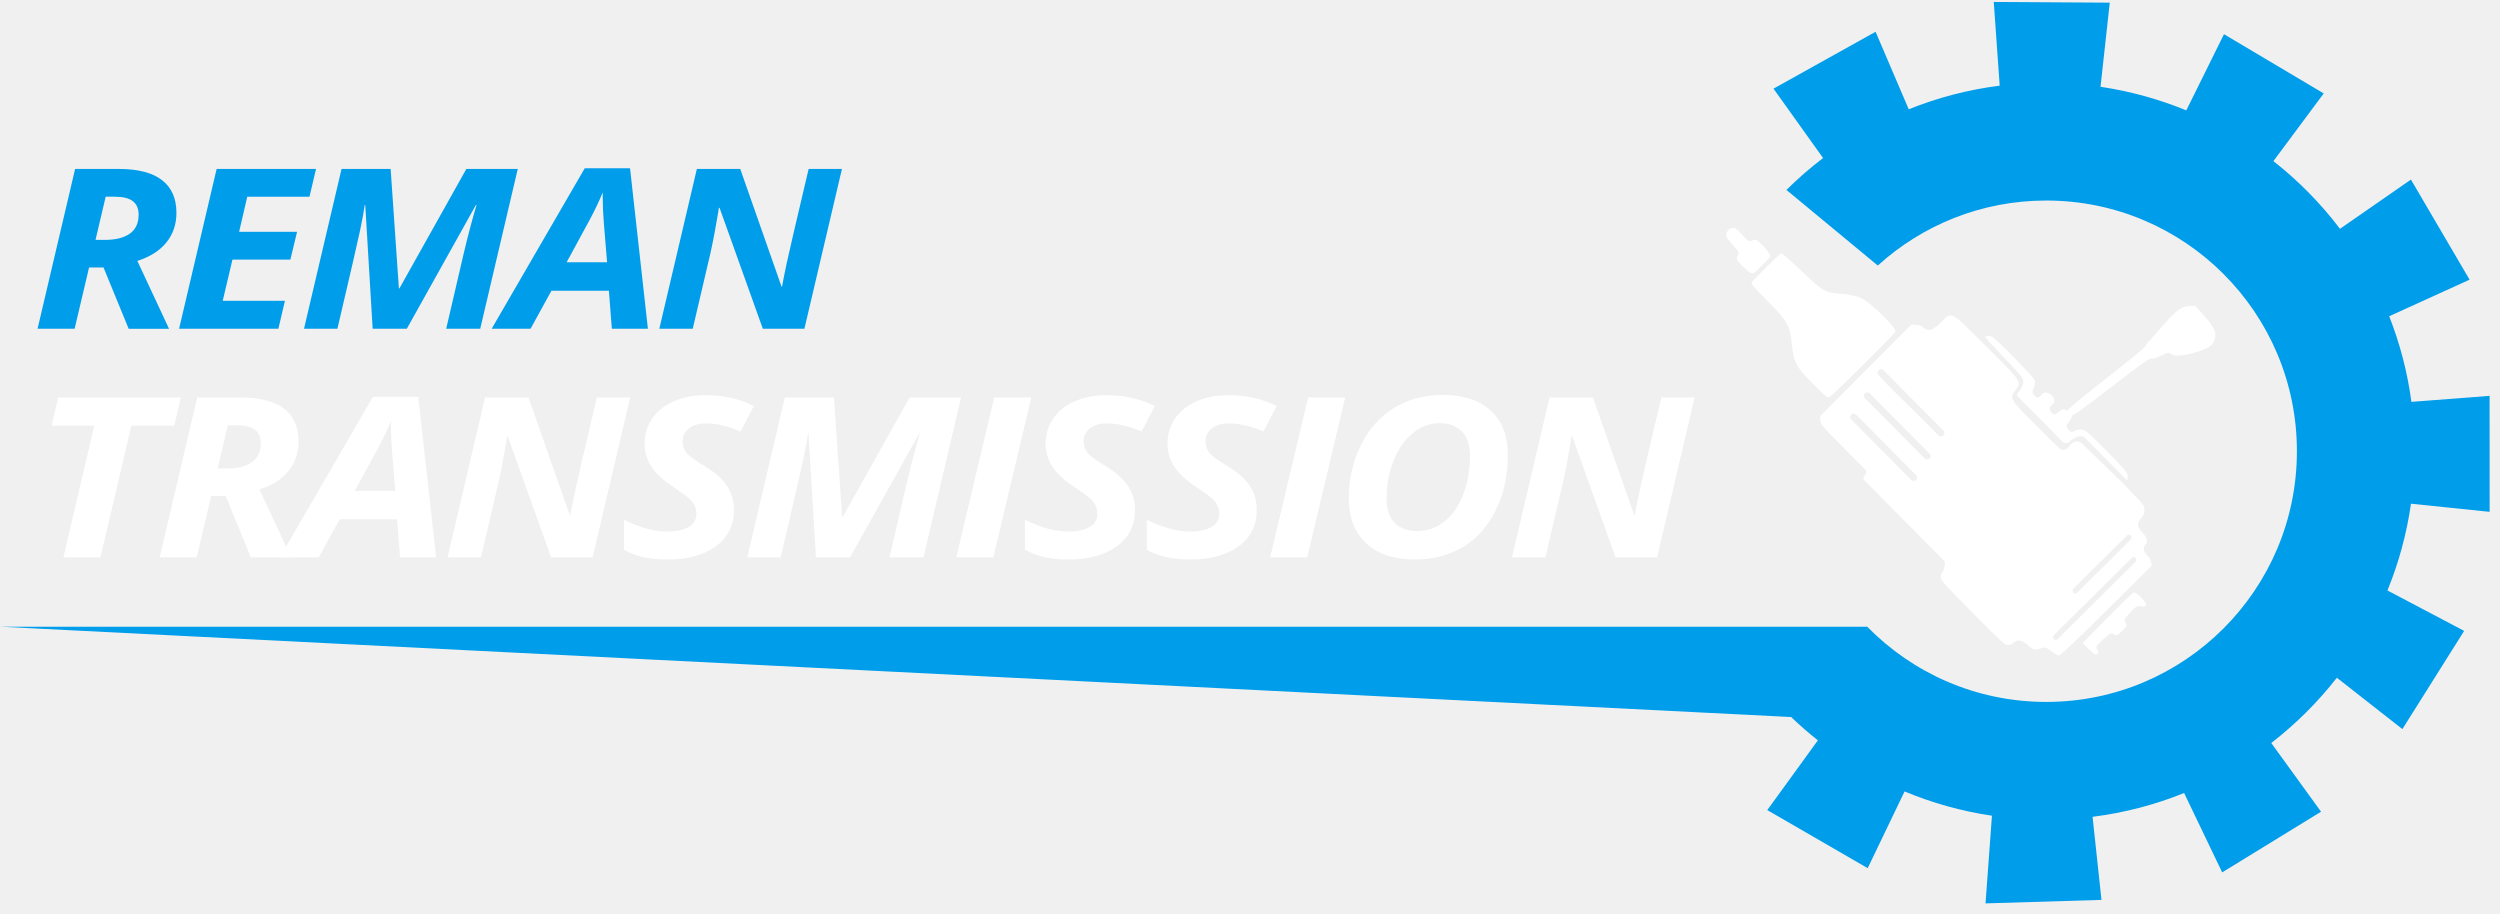
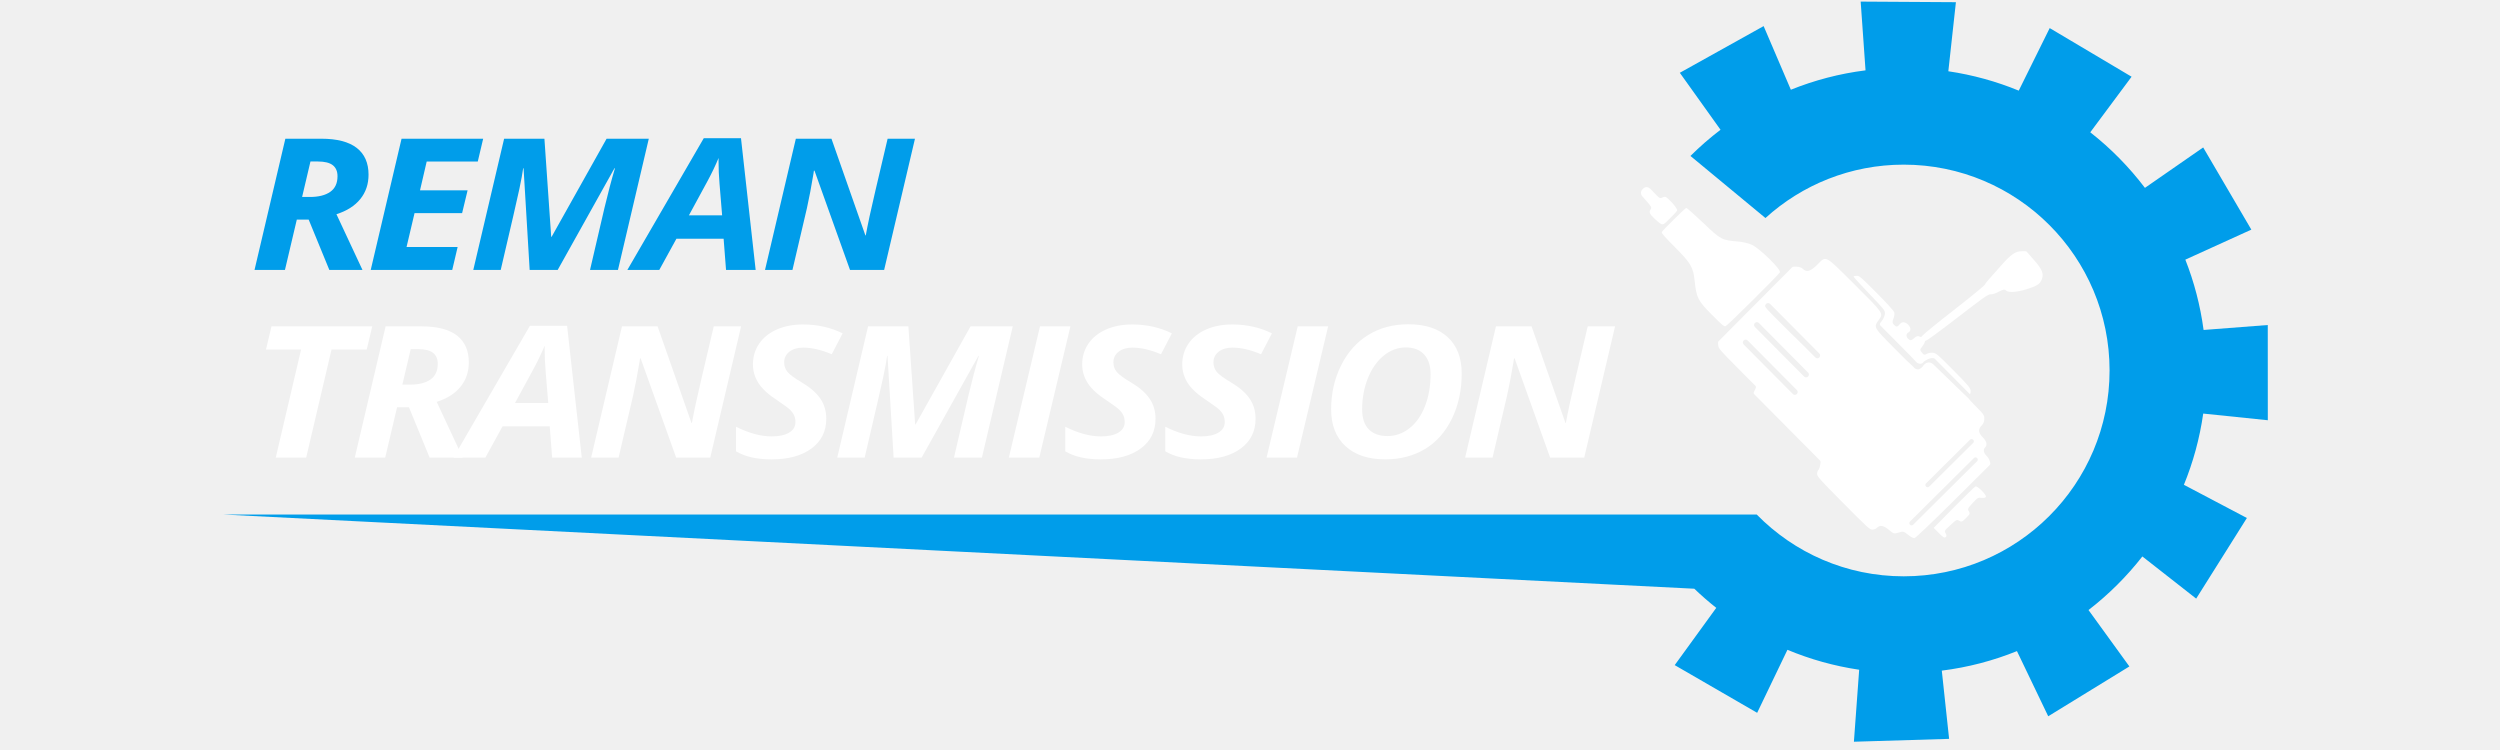
- <svg xmlns="http://www.w3.org/2000/svg" width="208" height="76" viewBox="0 0 208 76" fill="none">
+ <svg xmlns="http://www.w3.org/2000/svg" width="150" height="45" viewBox="0 0 208 76" fill="none">
  <g id="Logo">
    <g id="Group">
      <g id="Group_2">
        <path id="Vector" d="M7.411 22.25L6.208 27.353H3.125L6.249 14.056H9.877C11.474 14.056 12.673 14.365 13.476 14.984C14.278 15.603 14.679 16.509 14.679 17.704C14.679 18.662 14.4 19.485 13.841 20.174C13.282 20.863 12.477 21.373 11.426 21.707L14.064 27.355H10.706L8.612 22.252H7.411V22.25ZM7.947 19.959H8.734C9.617 19.959 10.304 19.786 10.797 19.441C11.29 19.095 11.534 18.567 11.534 17.857C11.534 17.36 11.373 16.988 11.053 16.738C10.733 16.489 10.228 16.365 9.542 16.365H8.793L7.947 19.959Z" fill="#009DEA" />
        <path id="Vector_2" d="M23.16 27.353H14.9L18.024 14.056H26.294L25.749 16.367H20.572L19.895 19.287H24.716L24.16 21.598H19.34L18.531 25.027H23.707L23.16 27.353Z" fill="#009DEA" />
        <path id="Vector_3" d="M33.231 23.996L38.801 14.056H43.078L39.954 27.353H37.123L38.588 21.059C38.945 19.561 39.298 18.224 39.649 17.048H39.599L33.846 27.353H31.005L30.388 17.048H30.347C30.274 17.582 30.146 18.282 29.963 19.149C29.781 20.017 29.15 22.751 28.073 27.353H25.293L28.417 14.056H32.501L33.188 23.996H33.231Z" fill="#009DEA" />
        <path id="Vector_4" d="M50.66 24.189H45.879L44.141 27.353H40.906L48.65 14.002H52.42L53.906 27.353H50.905L50.66 24.189ZM50.509 21.823L50.247 18.639C50.179 17.846 50.146 17.077 50.146 16.338V16.01C49.849 16.738 49.482 17.508 49.044 18.321L47.142 21.823H50.509Z" fill="#009DEA" />
        <path id="Vector_5" d="M66.926 27.353H63.468L59.869 17.294H59.809L59.768 17.585C59.553 18.895 59.33 20.065 59.101 21.096L57.636 27.353H54.855L57.979 14.056H61.588L65.025 23.851H65.065C65.147 23.391 65.277 22.731 65.459 21.878C65.641 21.024 66.247 18.416 67.279 14.056H70.05L66.926 27.353Z" fill="#009DEA" />
        <path id="Vector_6" d="M8.36 46.368H5.277L7.844 35.417H4.287L4.844 33.071H15.054L14.497 35.417H10.929L8.36 46.368Z" fill="white" />
        <path id="Vector_7" d="M17.571 41.265L16.368 46.368H13.285L16.409 33.071H20.037C21.634 33.071 22.833 33.38 23.637 33.999C24.438 34.618 24.84 35.524 24.84 36.719C24.84 37.678 24.56 38.5 24.001 39.189C23.443 39.878 22.637 40.388 21.586 40.722L24.224 46.37H20.868L18.774 41.267H17.571V41.265ZM18.107 38.974H18.895C19.777 38.974 20.464 38.801 20.957 38.456C21.45 38.11 21.694 37.583 21.694 36.872C21.694 36.376 21.533 36.003 21.213 35.753C20.893 35.504 20.389 35.38 19.702 35.38H18.953L18.107 38.974Z" fill="white" />
        <path id="Vector_8" d="M33.039 43.203H28.258L26.52 46.368H23.285L31.029 33.017H34.799L36.285 46.368H33.283L33.039 43.203ZM32.888 40.838L32.626 37.654C32.558 36.86 32.525 36.092 32.525 35.353V35.025C32.228 35.752 31.861 36.523 31.423 37.336L29.521 40.838H32.888Z" fill="white" />
        <path id="Vector_9" d="M49.307 46.368H45.849L42.25 36.31H42.19L42.149 36.601C41.934 37.91 41.711 39.08 41.482 40.111L40.017 46.368H37.236L40.36 33.071H43.969L47.405 42.866H47.446C47.528 42.404 47.658 41.746 47.84 40.893C48.022 40.039 48.628 37.431 49.66 33.071H52.431L49.307 46.368Z" fill="white" />
        <path id="Vector_10" d="M61.062 42.439C61.062 43.706 60.564 44.709 59.567 45.444C58.569 46.181 57.217 46.55 55.513 46.55C54.023 46.55 52.824 46.277 51.914 45.731V43.24C53.214 43.896 54.421 44.222 55.533 44.222C56.288 44.222 56.877 44.094 57.302 43.836C57.727 43.578 57.939 43.224 57.939 42.776C57.939 42.516 57.894 42.287 57.803 42.09C57.712 41.892 57.582 41.709 57.413 41.538C57.244 41.368 56.827 41.059 56.159 40.611C55.23 40.011 54.576 39.416 54.198 38.828C53.819 38.24 53.631 37.605 53.631 36.926C53.631 36.144 53.841 35.446 54.258 34.831C54.675 34.216 55.271 33.736 56.043 33.393C56.815 33.05 57.702 32.879 58.707 32.879C60.17 32.879 61.507 33.18 62.719 33.779L61.617 35.898C60.566 35.45 59.596 35.225 58.707 35.225C58.148 35.225 57.688 35.361 57.331 35.634C56.974 35.908 56.796 36.269 56.796 36.717C56.796 37.087 56.906 37.41 57.13 37.685C57.353 37.961 57.851 38.325 58.626 38.781C59.44 39.266 60.052 39.802 60.455 40.386C60.859 40.97 61.062 41.657 61.062 42.439Z" fill="white" />
        <path id="Vector_11" d="M70.112 43.011L75.682 33.071H79.959L76.835 46.368H74.004L75.469 40.074C75.826 38.576 76.179 37.239 76.53 36.063H76.48L70.727 46.368H67.886L67.269 36.063H67.228C67.155 36.597 67.026 37.297 66.844 38.165C66.662 39.032 66.031 41.766 64.954 46.368H62.174L65.298 33.071H69.382L70.069 43.011H70.112Z" fill="white" />
        <path id="Vector_12" d="M79.564 46.368L82.719 33.071H85.802L82.648 46.368H79.564Z" fill="white" />
        <path id="Vector_13" d="M94.426 42.439C94.426 43.706 93.927 44.709 92.93 45.444C91.933 46.181 90.58 46.55 88.877 46.55C87.386 46.55 86.187 46.277 85.277 45.731V43.24C86.577 43.896 87.784 44.222 88.896 44.222C89.651 44.222 90.241 44.094 90.665 43.836C91.091 43.578 91.302 43.224 91.302 42.776C91.302 42.516 91.257 42.287 91.166 42.09C91.075 41.892 90.945 41.709 90.776 41.538C90.607 41.368 90.19 41.059 89.523 40.611C88.593 40.011 87.939 39.416 87.561 38.828C87.183 38.24 86.995 37.605 86.995 36.926C86.995 36.144 87.204 35.446 87.621 34.831C88.038 34.216 88.634 33.736 89.406 33.393C90.178 33.05 91.065 32.879 92.07 32.879C93.533 32.879 94.87 33.18 96.083 33.779L94.981 35.898C93.929 35.45 92.959 35.225 92.07 35.225C91.511 35.225 91.052 35.361 90.695 35.634C90.338 35.908 90.159 36.269 90.159 36.717C90.159 37.087 90.27 37.41 90.493 37.685C90.716 37.961 91.215 38.325 91.989 38.781C92.804 39.266 93.415 39.802 93.819 40.386C94.222 40.97 94.426 41.657 94.426 42.439Z" fill="white" />
        <path id="Vector_14" d="M104.564 42.439C104.564 43.706 104.066 44.709 103.069 45.444C102.071 46.181 100.719 46.55 99.015 46.55C97.525 46.55 96.326 46.277 95.416 45.731V43.24C96.716 43.896 97.923 44.222 99.035 44.222C99.789 44.222 100.379 44.094 100.804 43.836C101.229 43.578 101.441 43.224 101.441 42.776C101.441 42.516 101.396 42.287 101.305 42.09C101.214 41.892 101.084 41.709 100.915 41.538C100.746 41.368 100.329 41.059 99.661 40.611C98.732 40.011 98.078 39.416 97.7 38.828C97.321 38.24 97.133 37.605 97.133 36.926C97.133 36.144 97.343 35.446 97.76 34.831C98.177 34.216 98.773 33.736 99.545 33.393C100.317 33.05 101.204 32.879 102.209 32.879C103.672 32.879 105.009 33.18 106.221 33.779L105.119 35.898C104.068 35.45 103.098 35.225 102.209 35.225C101.65 35.225 101.19 35.361 100.833 35.634C100.476 35.908 100.298 36.269 100.298 36.717C100.298 37.087 100.408 37.41 100.632 37.685C100.855 37.961 101.353 38.325 102.127 38.781C102.942 39.266 103.554 39.802 103.957 40.386C104.361 40.97 104.564 41.657 104.564 42.439Z" fill="white" />
        <path id="Vector_15" d="M105.68 46.368L108.835 33.071H111.918L108.763 46.368H105.68Z" fill="white" />
        <path id="Vector_16" d="M125.453 37.836C125.453 39.551 125.12 41.088 124.452 42.443C123.785 43.797 122.871 44.821 121.713 45.512C120.554 46.203 119.219 46.548 117.71 46.548C115.985 46.548 114.638 46.102 113.672 45.207C112.706 44.313 112.221 43.071 112.221 41.482C112.221 39.876 112.554 38.397 113.222 37.048C113.889 35.7 114.809 34.664 115.981 33.942C117.153 33.22 118.509 32.859 120.044 32.859C121.763 32.859 123.094 33.296 124.037 34.169C124.98 35.042 125.453 36.267 125.453 37.836ZM119.794 35.207C118.979 35.207 118.23 35.485 117.549 36.039C116.868 36.594 116.334 37.357 115.946 38.327C115.558 39.297 115.364 40.349 115.364 41.484C115.364 42.375 115.587 43.048 116.035 43.504C116.484 43.958 117.116 44.187 117.931 44.187C118.746 44.187 119.489 43.923 120.16 43.395C120.832 42.867 121.356 42.122 121.732 41.158C122.108 40.194 122.299 39.111 122.299 37.912C122.299 37.05 122.079 36.385 121.641 35.915C121.204 35.442 120.587 35.207 119.794 35.207Z" fill="white" />
        <path id="Vector_17" d="M137.869 46.368H134.412L130.813 36.31H130.752L130.712 36.601C130.496 37.91 130.273 39.08 130.044 40.111L128.579 46.368H125.799L128.923 33.071H132.532L135.968 42.866H136.009C136.09 42.404 136.22 41.746 136.403 40.893C136.585 40.037 137.19 37.431 138.223 33.071H140.993L137.869 46.368Z" fill="white" />
      </g>
      <g id="Group_3">
        <path id="Vector_18" d="M154.841 24.798C154.542 24.66 153.929 24.513 153.494 24.478C151.798 24.342 151.719 24.294 149.94 22.6C149.078 21.781 148.29 21.084 148.209 21.067C148.059 21.115 145.871 23.287 145.729 23.512C145.661 23.62 146.131 24.111 147.072 25.058C148.698 26.696 148.913 27.076 149.063 28.488C149.243 30.177 149.387 30.468 150.803 31.894C151.841 32.94 152.051 33.118 152.204 33.046C152.431 32.949 157.6 27.817 157.699 27.592C157.827 27.303 155.615 25.14 154.841 24.798Z" fill="white" />
        <path id="Vector_19" d="M174.5 54.051C174.346 53.801 174.356 53.776 174.979 53.206C175.586 52.651 175.627 52.627 175.87 52.773C176.095 52.918 176.161 52.887 176.556 52.493C176.954 52.099 176.985 52.035 176.842 51.809C176.698 51.581 176.729 51.517 177.224 50.978C177.719 50.439 177.783 50.408 178.146 50.448C178.38 50.474 178.557 50.425 178.574 50.346C178.633 50.128 177.699 49.205 177.513 49.292C177.432 49.323 176.452 50.282 175.324 51.417L173.281 53.493L173.805 54.019C174.232 54.447 174.352 54.521 174.49 54.434C174.605 54.35 174.605 54.238 174.5 54.051Z" fill="white" />
        <path id="Vector_20" d="M147.288 21.257C147.241 21.154 147.047 20.82 146.702 20.471C146.147 19.912 146.099 19.879 145.831 20C145.532 20.135 145.54 20.143 144.861 19.443C144.859 19.441 144.855 19.437 144.853 19.435C144.432 18.921 144.108 18.783 143.743 19.21C143.576 19.404 143.578 19.691 143.747 19.883L144.094 20.277C144.665 20.917 144.721 21.022 144.608 21.199C144.414 21.472 144.451 21.66 145.033 22.194C145.874 22.964 145.794 22.883 146.605 22.078C147.04 21.645 147.333 21.354 147.288 21.257Z" fill="white" />
      </g>
      <g id="Group_4">
        <path id="Vector_21" d="M179.014 46.938L178.975 46.76C178.937 46.591 178.791 46.347 178.646 46.201C178.339 45.91 178.269 45.563 178.487 45.346C178.737 45.095 178.659 44.725 178.248 44.311C177.79 43.85 177.767 43.487 178.155 43.101C178.325 42.932 178.415 42.697 178.407 42.447C178.417 42.066 178.36 41.995 177.524 41.151C177.128 40.751 176.907 40.514 176.804 40.367L176.112 39.703L173.236 36.915C173.236 36.915 172.734 36.413 172.235 37.043C172.235 37.043 172.093 37.272 171.878 37.379C171.835 37.406 171.787 37.423 171.738 37.425C171.569 37.454 171.373 37.392 171.17 37.121C170.859 36.855 170.335 36.337 169.392 35.386C167.14 33.118 167.173 33.182 167.731 32.4C168.203 31.74 168.203 31.756 165.217 28.781C162.151 25.743 162.425 25.888 161.453 26.855C160.789 27.514 160.391 27.617 160.015 27.237C159.902 27.124 159.629 27.025 159.402 27.025L159.086 27.023C159.029 27.023 158.975 27.045 158.936 27.085L155.205 30.836L151.483 34.579C151.439 34.623 151.416 34.688 151.423 34.752L151.451 34.998C151.474 35.312 151.635 35.491 153.397 37.266L155.209 39.09C155.271 39.152 155.288 39.247 155.25 39.327L155.156 39.525L155.061 39.711C155.021 39.792 155.036 39.889 155.1 39.953L158.412 43.291L161.759 46.661C161.806 46.708 161.827 46.772 161.817 46.838L161.781 47.105C161.755 47.323 161.674 47.55 161.592 47.629C161.519 47.701 161.462 47.887 161.47 48.041C161.486 48.299 161.783 48.63 164.14 51.005C166.61 53.493 166.812 53.679 167.07 53.666C167.231 53.666 167.425 53.586 167.514 53.497C167.838 53.175 168.186 53.233 168.733 53.687C169.224 54.1 169.264 54.108 169.734 53.964C170.186 53.821 170.252 53.836 170.687 54.193C170.952 54.413 171.234 54.55 171.338 54.527C171.459 54.504 173.129 52.911 175.285 50.771L178.956 47.127C179.008 47.082 179.03 47.008 179.014 46.938ZM156.228 30.919C156.241 30.873 156.264 30.83 156.299 30.793C156.412 30.683 156.592 30.683 156.703 30.795L161.691 35.821C161.802 35.933 161.802 36.114 161.689 36.224C161.577 36.335 161.396 36.335 161.286 36.222L160.203 35.132C159.827 34.769 159.328 34.28 158.659 33.62C156.228 31.203 156.092 31.067 156.228 30.919ZM155.162 32.728C155.275 32.617 155.455 32.617 155.566 32.73L160.554 37.755C160.665 37.868 160.665 38.048 160.552 38.159C160.44 38.269 160.259 38.269 160.149 38.157L155.16 33.131C155.05 33.019 155.05 32.839 155.162 32.728ZM159.012 39.928L154.023 34.903C153.913 34.79 153.913 34.61 154.025 34.499C154.138 34.389 154.318 34.389 154.429 34.501L159.417 39.527C159.528 39.639 159.528 39.82 159.415 39.93C159.303 40.041 159.122 40.041 159.012 39.928ZM172.825 49.306C172.736 49.395 172.59 49.395 172.503 49.304C172.413 49.215 172.413 49.069 172.505 48.982L176.961 44.558C177.051 44.469 177.196 44.469 177.284 44.56C177.373 44.649 177.373 44.794 177.282 44.882L172.825 49.306ZM171.197 53.175C171.108 53.264 170.962 53.264 170.875 53.173C170.786 53.084 170.786 52.938 170.877 52.851L177.359 46.415C177.448 46.325 177.594 46.325 177.681 46.417C177.771 46.506 177.771 46.651 177.679 46.739L171.197 53.175Z" fill="white" />
        <path id="Vector_22" d="M168.339 31.765C168.339 31.959 168.207 32.282 168.046 32.491L167.871 32.724C167.809 32.807 167.817 32.924 167.891 32.998L169.895 35.015C170.766 35.892 171.28 36.418 171.562 36.731C171.562 36.731 172.008 37.086 172.295 36.637C172.295 36.637 172.98 36.102 173.386 36.35L176.954 39.946C177.016 39.876 177.045 39.69 177.014 39.532C176.967 39.274 176.669 38.925 175.262 37.507C173.684 35.918 173.541 35.788 173.194 35.747C173 35.729 172.716 35.77 172.58 35.858C172.353 35.986 172.282 35.978 172.08 35.725C171.87 35.465 171.88 35.409 172.107 35.136C172.245 34.967 172.367 34.749 172.375 34.66C172.383 34.571 172.448 34.507 172.538 34.499C172.619 34.499 174.059 33.44 175.735 32.146C178.359 30.12 178.82 29.79 179.063 29.825C179.208 29.843 179.589 29.722 179.888 29.553C180.324 29.328 180.47 29.297 180.607 29.435C180.84 29.67 181.68 29.625 182.676 29.313C183.766 28.969 184.034 28.801 184.23 28.317C184.467 27.745 184.275 27.276 183.398 26.296L182.722 25.525C182.682 25.479 182.623 25.454 182.561 25.454L182.181 25.459C181.583 25.457 181.129 25.762 180.15 26.864C179.76 27.314 179.226 27.91 178.966 28.201C178.706 28.475 178.487 28.773 178.463 28.845C178.448 28.927 177.045 30.075 175.361 31.393C173.706 32.673 172.297 33.834 172.169 33.981C172.163 33.987 172.159 33.993 172.156 34.001C172.06 34.152 171.973 34.173 171.839 34.102C171.701 34.012 171.548 34.051 171.306 34.261C171.03 34.501 170.925 34.526 170.757 34.389C170.467 34.177 170.452 33.822 170.71 33.694C170.993 33.541 170.995 33.203 170.689 32.895C170.4 32.604 170.068 32.578 169.866 32.827C169.606 33.149 169.509 33.164 169.276 32.93C169.082 32.736 169.067 32.621 169.198 32.299C169.288 32.082 169.33 31.798 169.29 31.661C169.241 31.5 168.566 30.755 167.489 29.668C165.919 28.088 165.743 27.941 165.493 27.949C165.332 27.949 165.186 27.98 165.153 28.013C165.128 28.036 165.836 28.814 166.729 29.747C168.244 31.329 168.349 31.451 168.339 31.765Z" fill="white" />
      </g>
      <path id="Vector_23" d="M200.593 41.909L207.138 42.585L207.134 32.934L200.63 33.436C200.298 30.954 199.67 28.568 198.781 26.311L205.469 23.269L200.589 14.941L194.687 19.037C193.09 16.93 191.227 15.036 189.147 13.406L193.334 7.774L185.036 2.846L181.9 9.184C179.644 8.257 177.253 7.59 174.764 7.221L175.532 0.222L165.881 0.162L166.374 7.128C163.731 7.461 161.195 8.131 158.807 9.093L156.048 2.644L147.555 7.376L151.68 13.149C150.607 13.967 149.587 14.852 148.632 15.803L156.232 22.093C159.934 18.733 164.851 16.684 170.245 16.684C181.764 16.684 191.103 26.022 191.103 37.542C191.103 49.061 181.764 58.4 170.245 58.4C164.411 58.4 159.137 56.004 155.351 52.142H143.283H0L149.018 59.657L149.007 59.642C149.721 60.329 150.47 60.98 151.248 61.596L147.037 67.399L155.392 72.232L158.46 65.847C160.755 66.805 163.192 67.492 165.73 67.867L165.196 75.162L174.843 74.871L174.102 67.958C176.762 67.624 179.316 66.949 181.718 65.979L184.886 72.582L193.111 67.533L188.969 61.817C191.006 60.243 192.842 58.417 194.427 56.388L199.879 60.66L205.017 52.49L198.635 49.127C199.569 46.846 200.234 44.426 200.593 41.909Z" fill="#009DEA" />
    </g>
  </g>
</svg>
